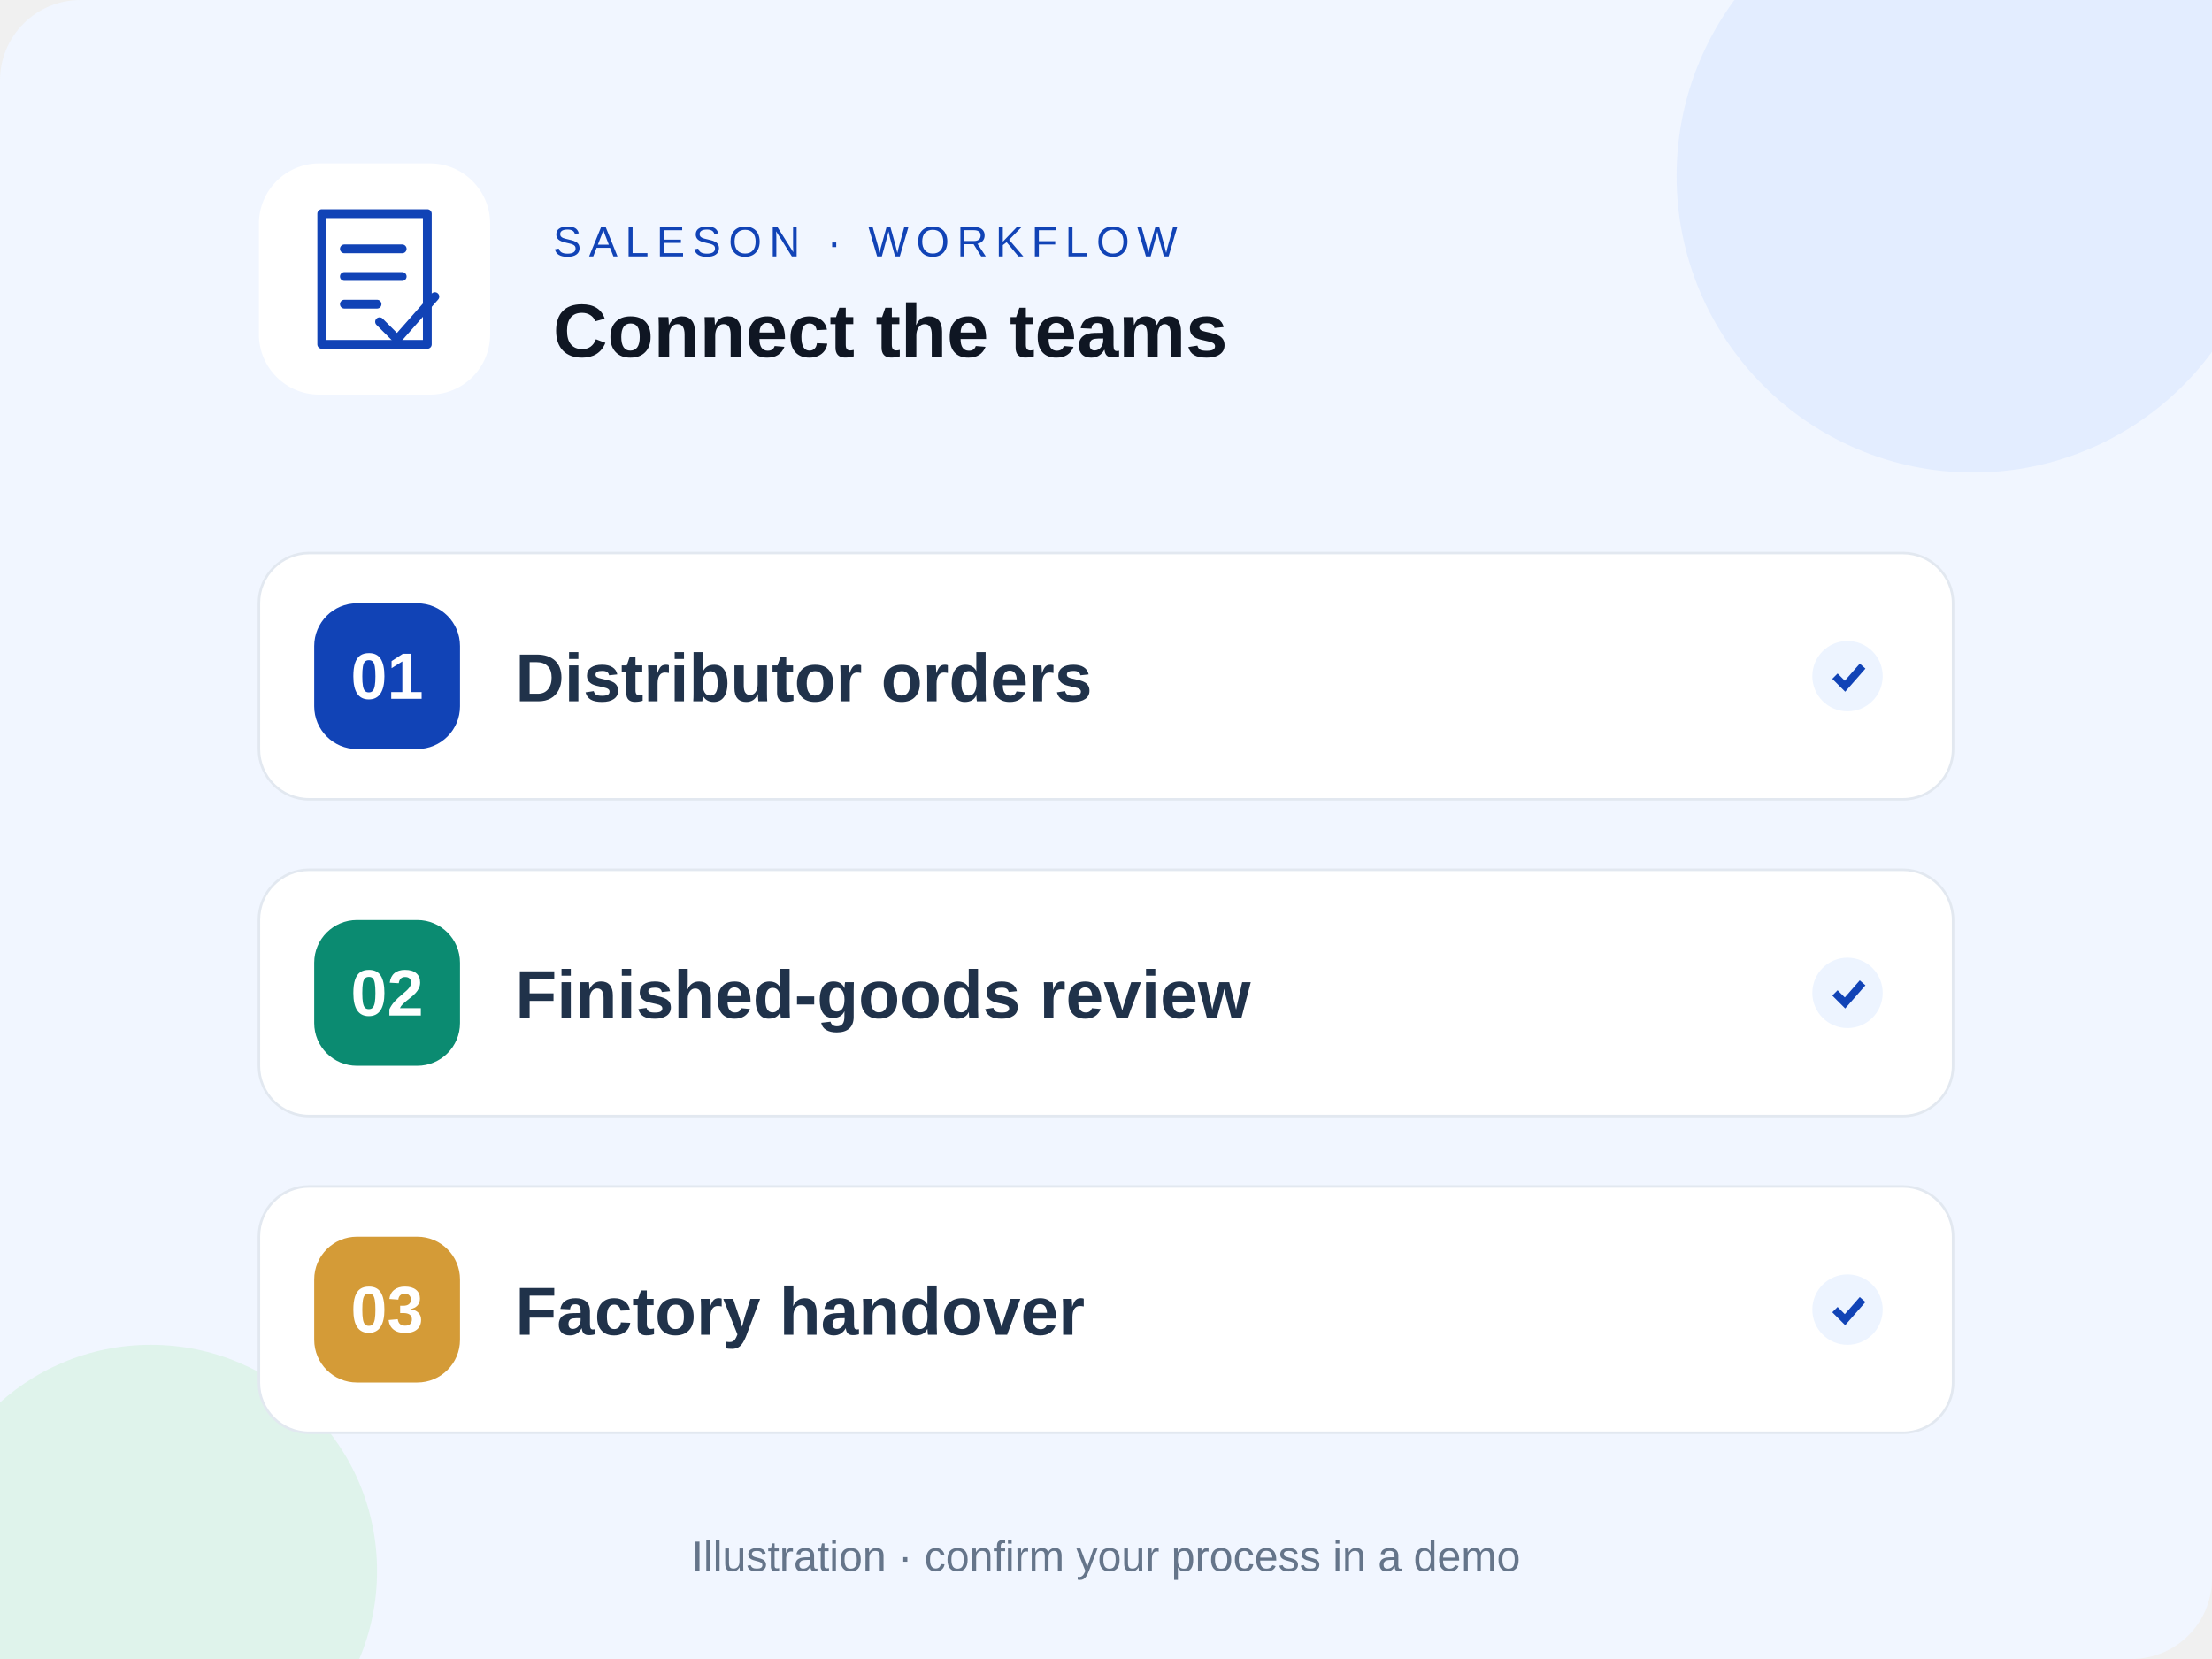
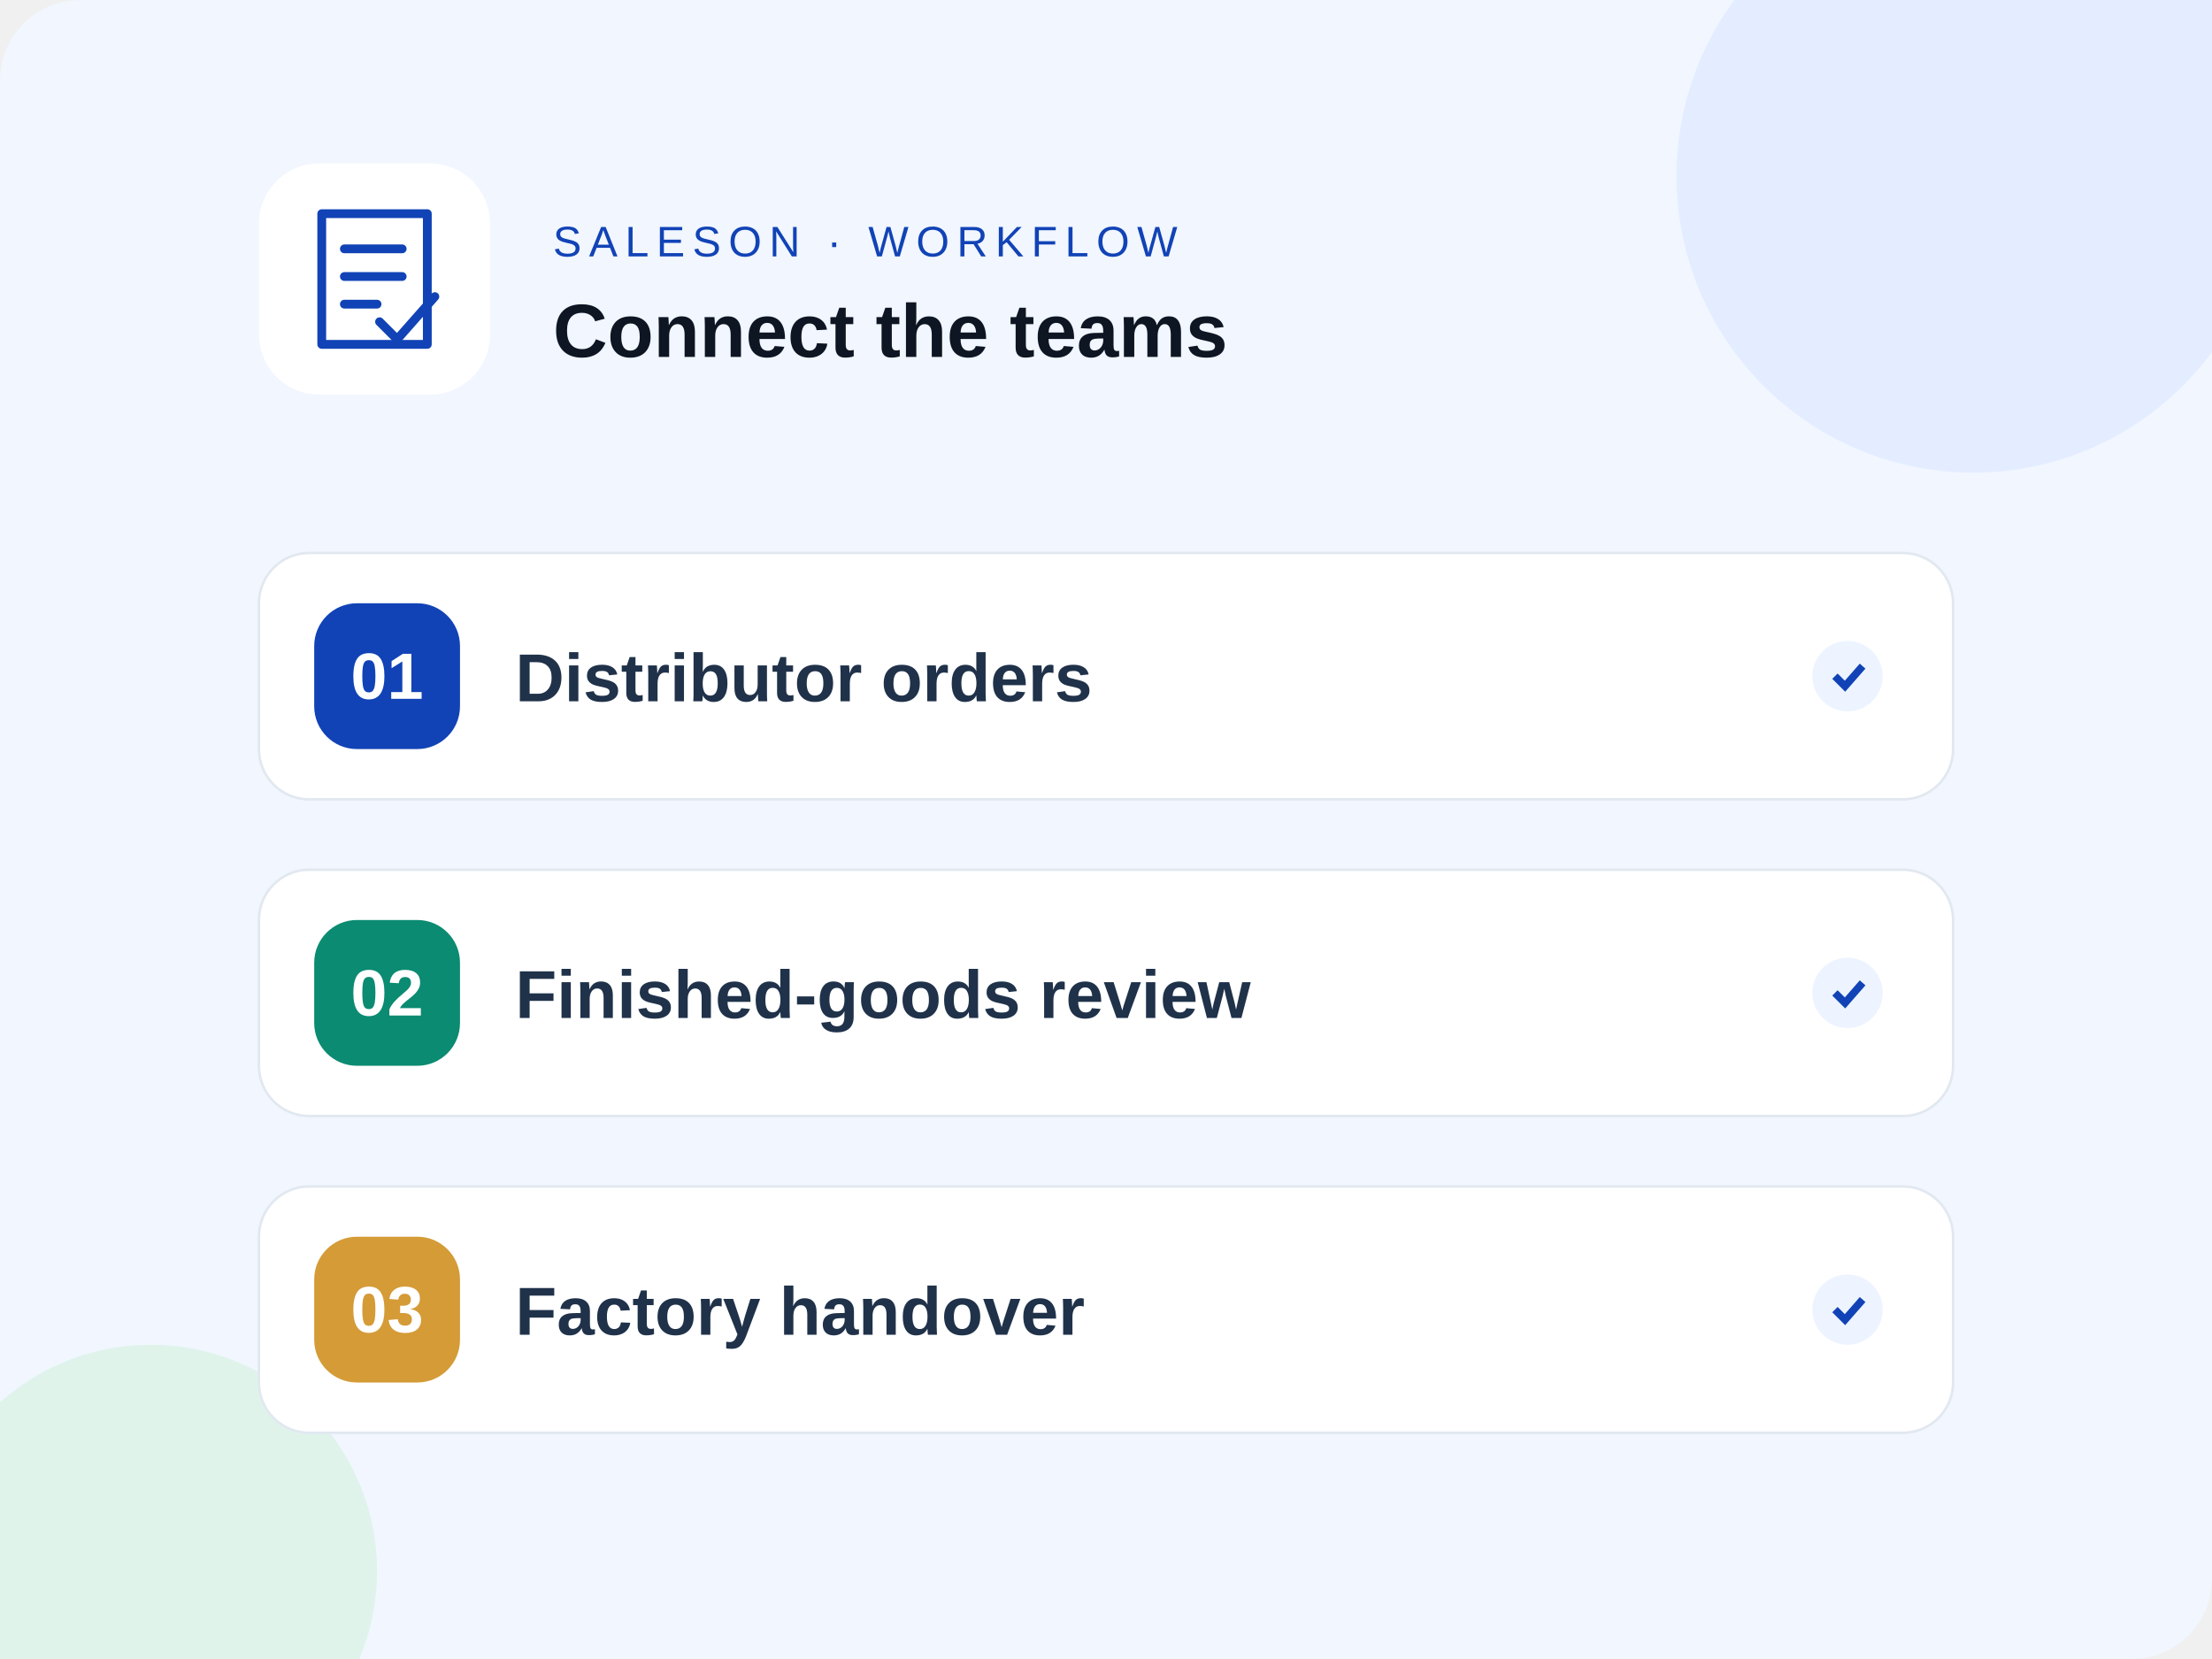
<svg xmlns="http://www.w3.org/2000/svg" width="880" height="660" viewBox="0 0 880 660">
  <defs>
    <linearGradient id="g" x2="1" y2="1">
      <stop stop-color="#eff5ff" />
      <stop offset="1" stop-color="#f6faf9" />
    </linearGradient>
  </defs>
  <rect width="880" height="660" rx="32" fill="#f1f6ff" />
  <circle cx="785" cy="70" r="118" fill="#e3edff" />
  <circle cx="60" cy="625" r="90" fill="#dff3eb" />
  <rect x="103" y="65" width="92" height="92" rx="24" fill="white" />
  <g transform="translate(109 70)" fill="none" stroke="#1143b6" stroke-width="3.5" stroke-linejoin="round" stroke-linecap="round">
    <path d="M19 15h42v52H19zM28 29h23M28 40h23M28 51h13" />
    <path d="m42 58 7 7 15-17" />
  </g>
  <text x="220" y="102" font-family="Arial,sans-serif" font-size="17" letter-spacing="3" fill="#1143b6">SALESON · WORKFLOW</text>
  <text x="220" y="142" font-family="Arial,sans-serif" font-size="30" font-weight="700" fill="#0f1623">Connect the teams</text>
  <g font-family="Arial,sans-serif">
    <rect x="103" y="220" width="674" height="98" rx="20" fill="white" stroke="#e2e8f0" />
    <rect x="125" y="240" width="58" height="58" rx="17" fill="#1143b6" />
    <text x="154" y="278" text-anchor="middle" fill="white" font-size="26" font-weight="700">01</text>
    <text x="205" y="279" font-size="27" font-weight="600" fill="#20324a">Distributor orders</text>
    <circle cx="735" cy="269" r="14" fill="#edf4ff" />
    <path d="m730 269 4 4 7-8" fill="none" stroke="#1143b6" stroke-width="3" />
    <rect x="103" y="346" width="674" height="98" rx="20" fill="white" stroke="#e2e8f0" />
    <rect x="125" y="366" width="58" height="58" rx="17" fill="#0b8b71" />
    <text x="154" y="404" text-anchor="middle" fill="white" font-size="26" font-weight="700">02</text>
    <text x="205" y="405" font-size="27" font-weight="600" fill="#20324a">Finished-goods review</text>
    <circle cx="735" cy="395" r="14" fill="#edf4ff" />
    <path d="m730 395 4 4 7-8" fill="none" stroke="#1143b6" stroke-width="3" />
    <rect x="103" y="472" width="674" height="98" rx="20" fill="white" stroke="#e2e8f0" />
    <rect x="125" y="492" width="58" height="58" rx="17" fill="#d49b37" />
    <text x="154" y="530" text-anchor="middle" fill="white" font-size="26" font-weight="700">03</text>
    <text x="205" y="531" font-size="27" font-weight="600" fill="#20324a">Factory handover</text>
    <circle cx="735" cy="521" r="14" fill="#edf4ff" />
    <path d="m730 521 4 4 7-8" fill="none" stroke="#1143b6" stroke-width="3" />
  </g>
-   <text x="440" y="625" text-anchor="middle" font-family="Arial,sans-serif" font-size="17" fill="#65758a">Illustration · confirm your process in a demo</text>
</svg>
